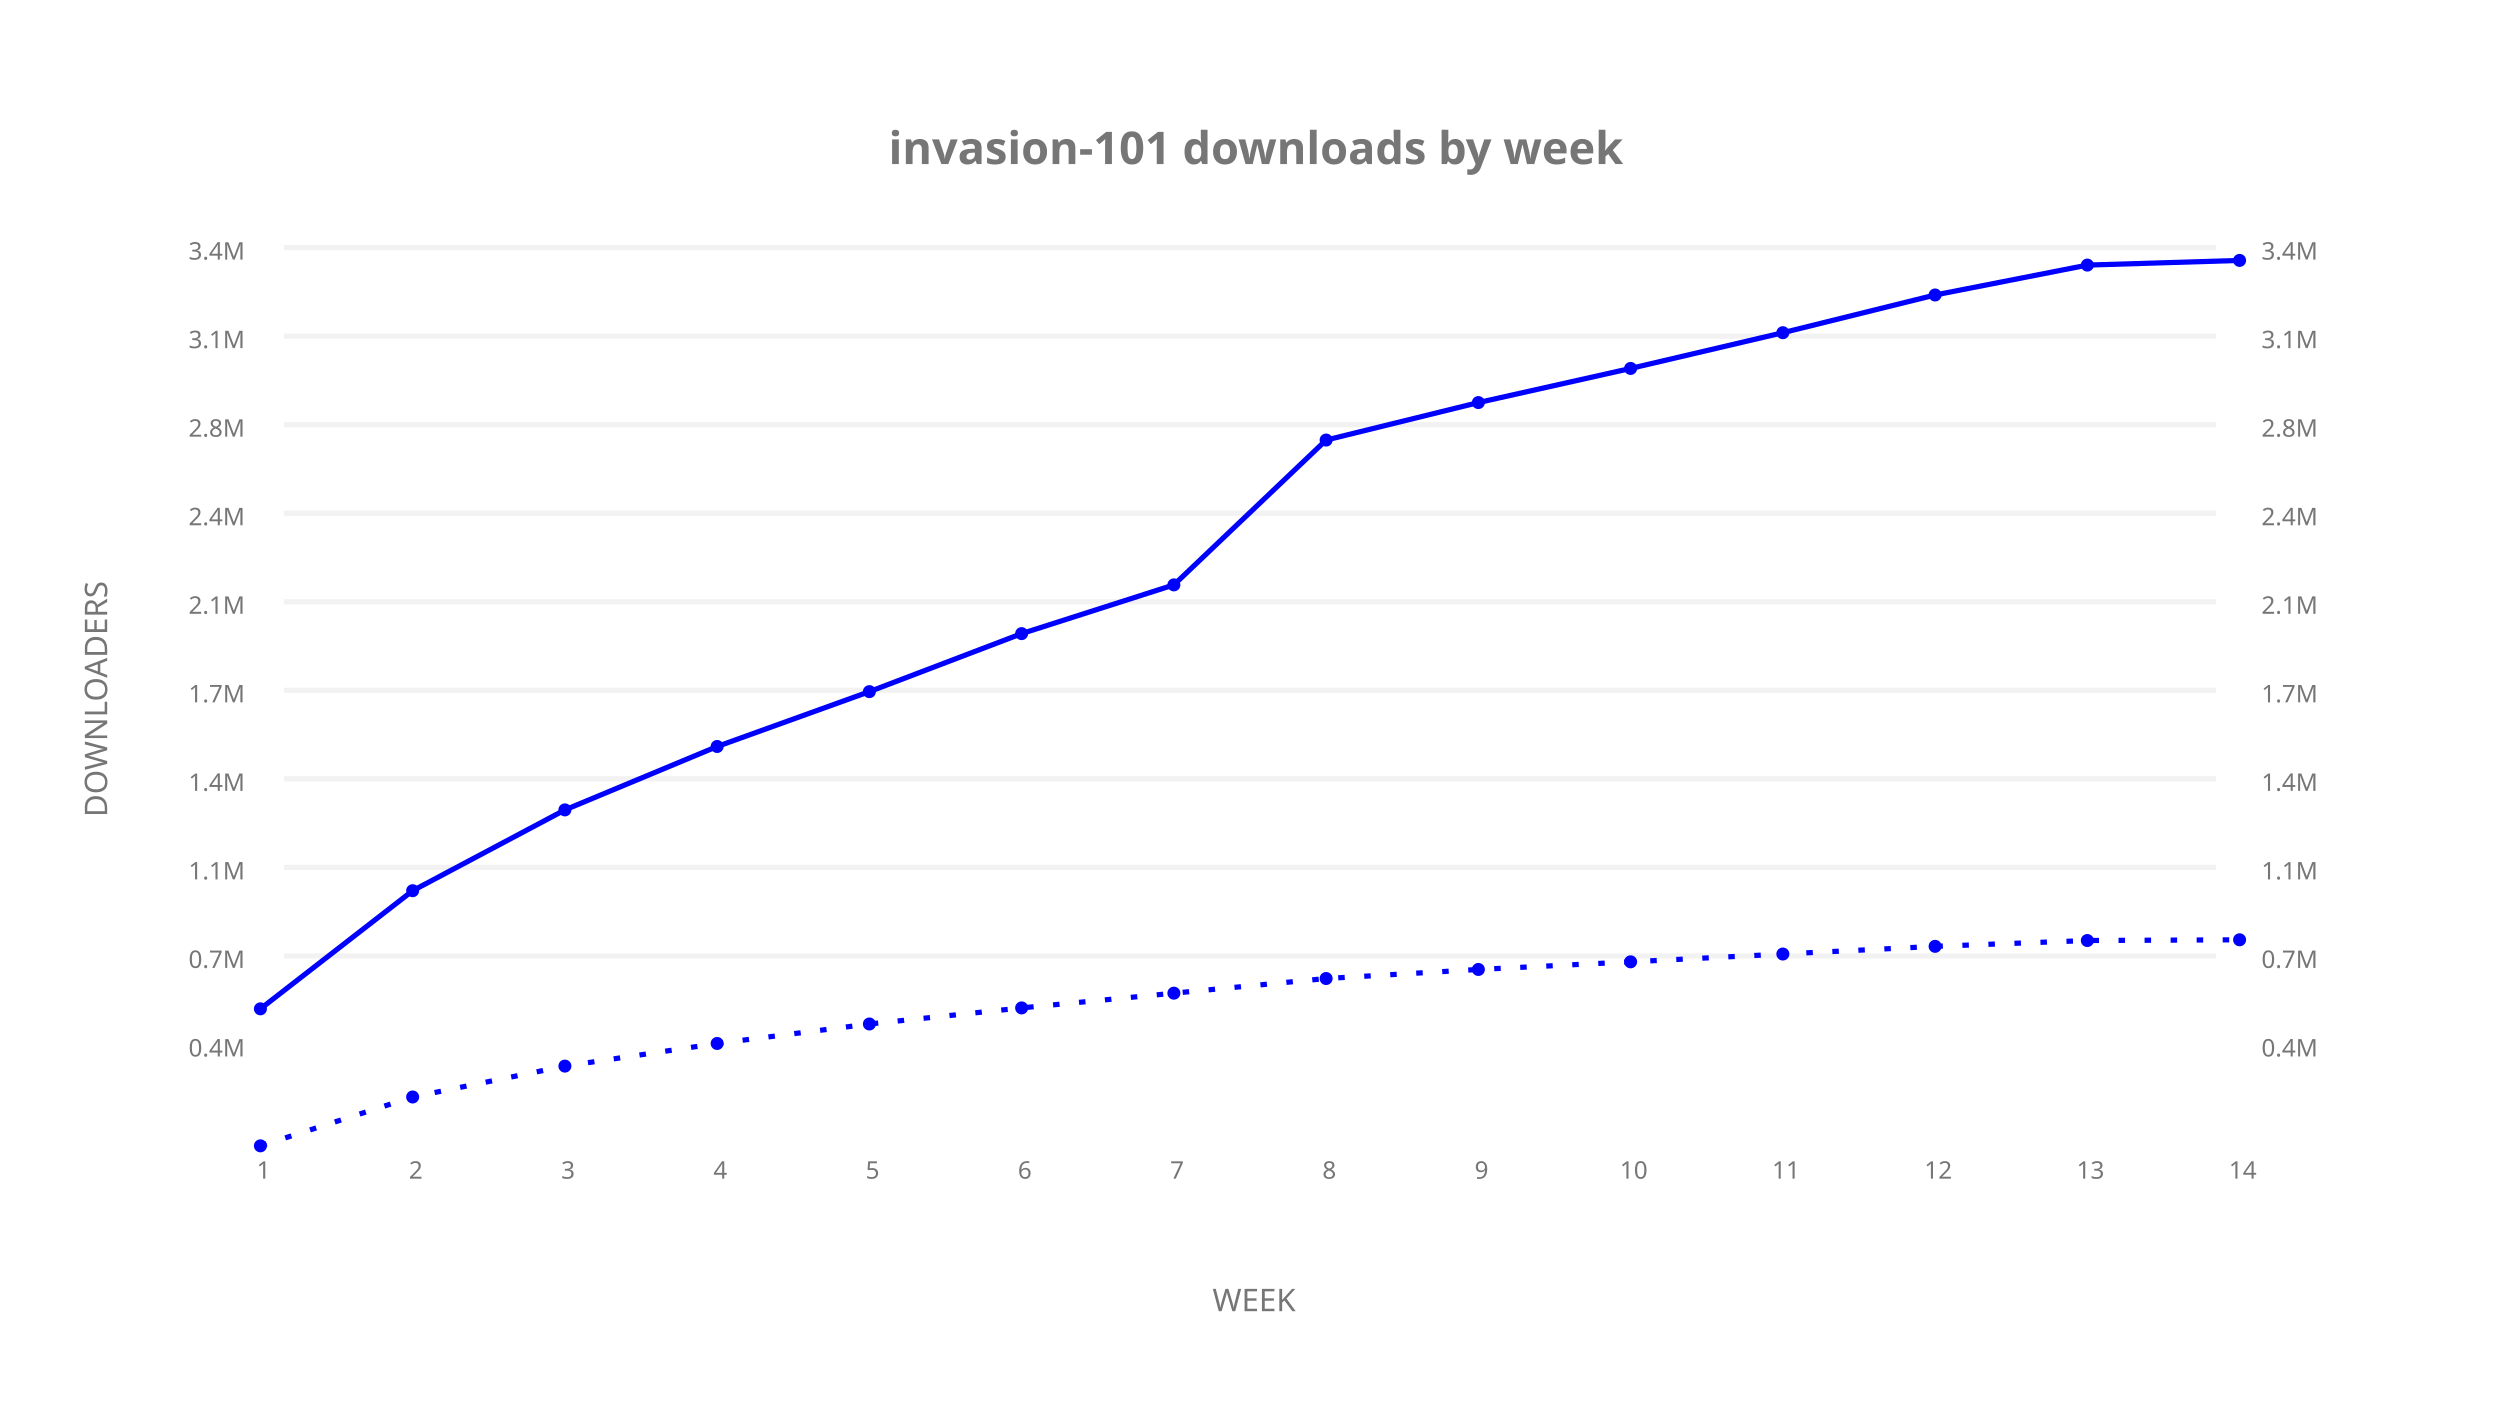
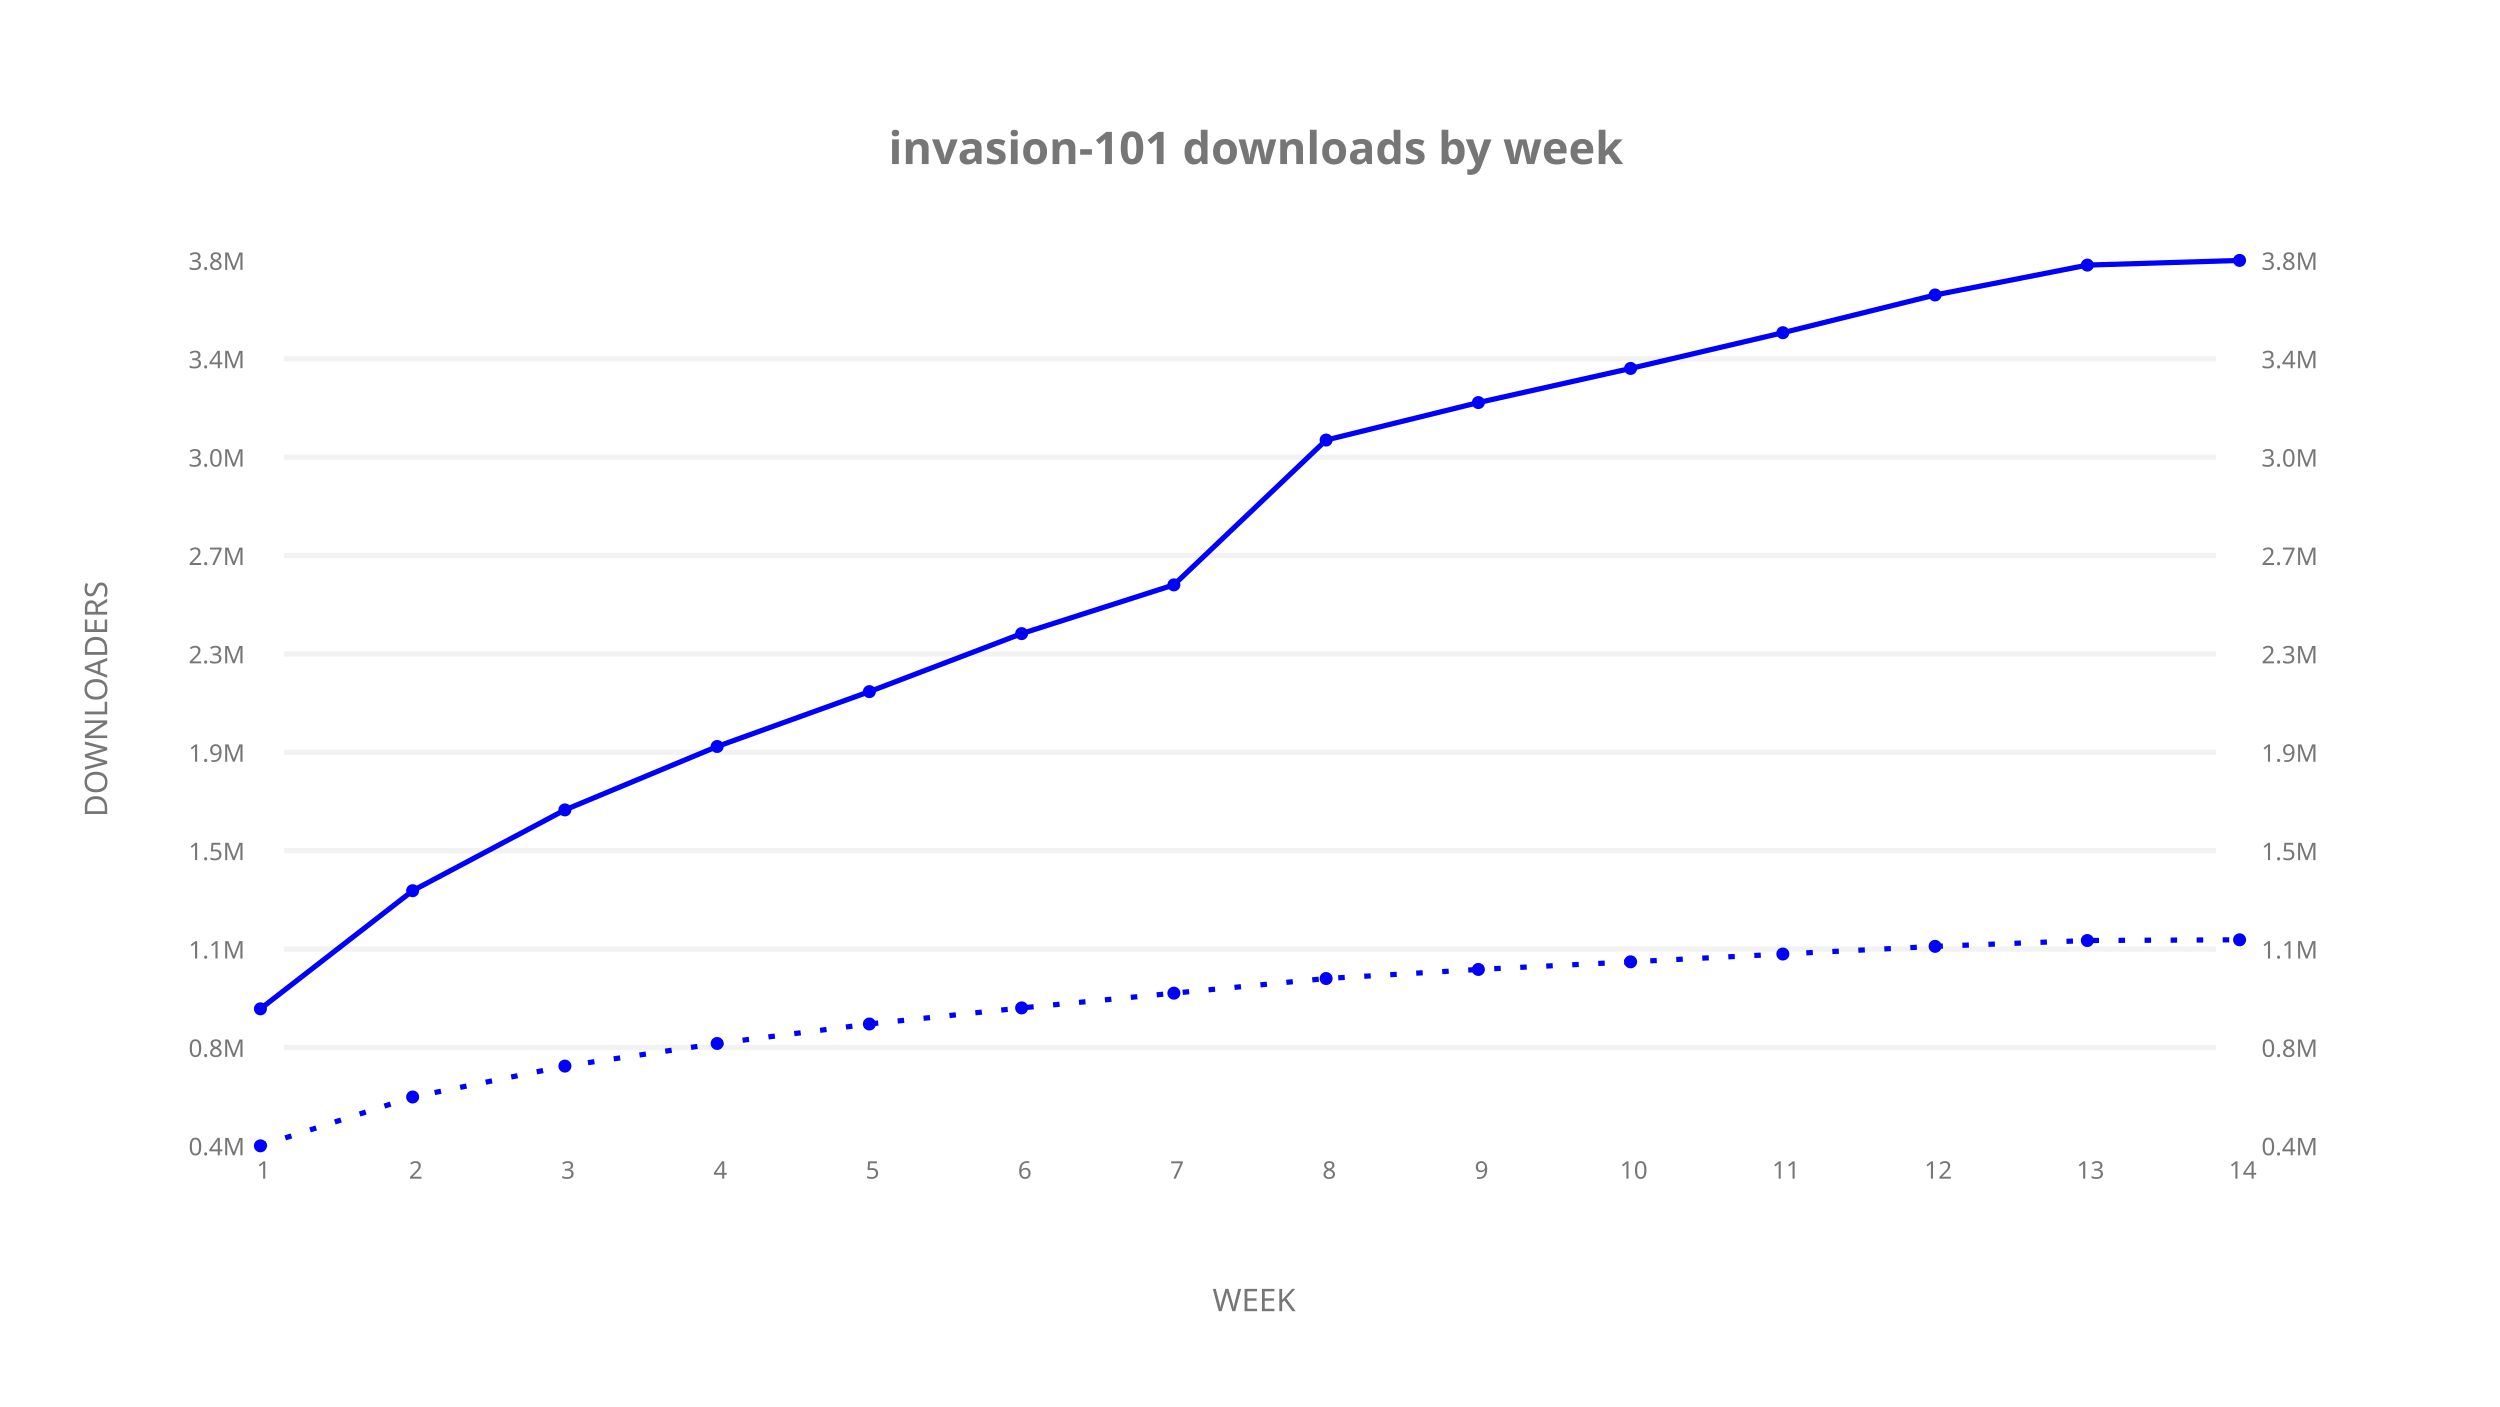
<svg xmlns="http://www.w3.org/2000/svg" xml:space="preserve" id="invasion-101-downloads-by-week-invasion-101-week" x="0px" y="0px" width="1920px" height="1080px" viewBox="0 0 1920 1080" enable-background="new 0 0 1920 1080" role="img">
  <g id="annotations">
    <text x="960" y="126" font-family="Atkinson Hyperlegible" font-size="26pt" text-anchor="middle" text-align="center" font-weight="600" font-style="normal" style="fill:rgb(118,118,118); fill-opacity:1; stroke:rgb(118,118,118); stroke-opacity:0; stroke-width:0.5"> invasion-101 downloads by week</text>
    <g id="axes-lines">
      <text x="960" y="1007" font-family="Atkinson Hyperlegible" font-size="18pt" text-anchor="middle" text-align="center" font-weight="500" font-style="normal" style="fill:rgb(118,118,118); fill-opacity:1; stroke:rgb(118,118,118); stroke-opacity:0; stroke-width:0.5"> WEEK</text>
      <text x="73" y="540" font-family="Atkinson Hyperlegible" font-size="18pt" text-anchor="middle" text-align="center" dominant-baseline="central" font-weight="500" font-style="normal" style="fill:rgb(118,118,118); fill-opacity:1; stroke:rgb(118,118,118); stroke-opacity:0; stroke-width:0.5" transform="rotate(-90,73,540)"> DOWNLOADERS</text>
    </g>
    <g id="tic-y-label-lines">
-       <line x1="218" y1="734.144" x2="1702" y2="734.144" style="fill:rgb(0,0,255); fill-opacity:0; stroke:rgb(242,242,242); stroke-opacity:1; stroke-width:4" />
-       <line x1="218" y1="666.144" x2="1702" y2="666.144" style="fill:rgb(0,0,255); fill-opacity:0; stroke:rgb(242,242,242); stroke-opacity:1; stroke-width:4" />
-       <line x1="218" y1="598.144" x2="1702" y2="598.144" style="fill:rgb(0,0,255); fill-opacity:0; stroke:rgb(242,242,242); stroke-opacity:1; stroke-width:4" />
-       <line x1="218" y1="530.144" x2="1702" y2="530.144" style="fill:rgb(0,0,255); fill-opacity:0; stroke:rgb(242,242,242); stroke-opacity:1; stroke-width:4" />
-       <line x1="218" y1="462.144" x2="1702" y2="462.144" style="fill:rgb(0,0,255); fill-opacity:0; stroke:rgb(242,242,242); stroke-opacity:1; stroke-width:4" />
-       <line x1="218" y1="394.144" x2="1702" y2="394.144" style="fill:rgb(0,0,255); fill-opacity:0; stroke:rgb(242,242,242); stroke-opacity:1; stroke-width:4" />
-       <line x1="218" y1="326.144" x2="1702" y2="326.144" style="fill:rgb(0,0,255); fill-opacity:0; stroke:rgb(242,242,242); stroke-opacity:1; stroke-width:4" />
-       <line x1="218" y1="258.144" x2="1702" y2="258.144" style="fill:rgb(0,0,255); fill-opacity:0; stroke:rgb(242,242,242); stroke-opacity:1; stroke-width:4" />
-       <line x1="218" y1="190.144" x2="1702" y2="190.144" style="fill:rgb(0,0,255); fill-opacity:0; stroke:rgb(242,242,242); stroke-opacity:1; stroke-width:4" />
+       <line x1="218" y1="804.444" x2="1702" y2="804.444" style="fill:rgb(0,0,255); fill-opacity:0; stroke:rgb(242,242,242); stroke-opacity:1; stroke-width:4" />
+       <line x1="218" y1="728.889" x2="1702" y2="728.889" style="fill:rgb(0,0,255); fill-opacity:0; stroke:rgb(242,242,242); stroke-opacity:1; stroke-width:4" />
+       <line x1="218" y1="653.333" x2="1702" y2="653.333" style="fill:rgb(0,0,255); fill-opacity:0; stroke:rgb(242,242,242); stroke-opacity:1; stroke-width:4" />
+       <line x1="218" y1="577.778" x2="1702" y2="577.778" style="fill:rgb(0,0,255); fill-opacity:0; stroke:rgb(242,242,242); stroke-opacity:1; stroke-width:4" />
+       <line x1="218" y1="502.222" x2="1702" y2="502.222" style="fill:rgb(0,0,255); fill-opacity:0; stroke:rgb(242,242,242); stroke-opacity:1; stroke-width:4" />
+       <line x1="218" y1="426.667" x2="1702" y2="426.667" style="fill:rgb(0,0,255); fill-opacity:0; stroke:rgb(242,242,242); stroke-opacity:1; stroke-width:4" />
+       <line x1="218" y1="351.111" x2="1702" y2="351.111" style="fill:rgb(0,0,255); fill-opacity:0; stroke:rgb(242,242,242); stroke-opacity:1; stroke-width:4" />
+       <line x1="218" y1="275.556" x2="1702" y2="275.556" style="fill:rgb(0,0,255); fill-opacity:0; stroke:rgb(242,242,242); stroke-opacity:1; stroke-width:4" />
    </g>
    <g id="tic-x-labels">
      <text x="200" y="898" font-family="Atkinson Hyperlegible" font-size="14pt" text-anchor="middle" text-align="center" dominant-baseline="central" font-weight="400" font-style="normal" style="fill:rgb(118,118,118); fill-opacity:1; stroke:rgb(118,118,118); stroke-opacity:0; stroke-width:0.5"> 1</text>
      <text x="316.923" y="898" font-family="Atkinson Hyperlegible" font-size="14pt" text-anchor="middle" text-align="center" dominant-baseline="central" font-weight="400" font-style="normal" style="fill:rgb(118,118,118); fill-opacity:1; stroke:rgb(118,118,118); stroke-opacity:0; stroke-width:0.5"> 2</text>
      <text x="433.846" y="898" font-family="Atkinson Hyperlegible" font-size="14pt" text-anchor="middle" text-align="center" dominant-baseline="central" font-weight="400" font-style="normal" style="fill:rgb(118,118,118); fill-opacity:1; stroke:rgb(118,118,118); stroke-opacity:0; stroke-width:0.5"> 3</text>
      <text x="550.769" y="898" font-family="Atkinson Hyperlegible" font-size="14pt" text-anchor="middle" text-align="center" dominant-baseline="central" font-weight="400" font-style="normal" style="fill:rgb(118,118,118); fill-opacity:1; stroke:rgb(118,118,118); stroke-opacity:0; stroke-width:0.5"> 4</text>
      <text x="667.692" y="898" font-family="Atkinson Hyperlegible" font-size="14pt" text-anchor="middle" text-align="center" dominant-baseline="central" font-weight="400" font-style="normal" style="fill:rgb(118,118,118); fill-opacity:1; stroke:rgb(118,118,118); stroke-opacity:0; stroke-width:0.5"> 5</text>
      <text x="784.615" y="898" font-family="Atkinson Hyperlegible" font-size="14pt" text-anchor="middle" text-align="center" dominant-baseline="central" font-weight="400" font-style="normal" style="fill:rgb(118,118,118); fill-opacity:1; stroke:rgb(118,118,118); stroke-opacity:0; stroke-width:0.5"> 6</text>
      <text x="901.538" y="898" font-family="Atkinson Hyperlegible" font-size="14pt" text-anchor="middle" text-align="center" dominant-baseline="central" font-weight="400" font-style="normal" style="fill:rgb(118,118,118); fill-opacity:1; stroke:rgb(118,118,118); stroke-opacity:0; stroke-width:0.5"> 7</text>
      <text x="1018.462" y="898" font-family="Atkinson Hyperlegible" font-size="14pt" text-anchor="middle" text-align="center" dominant-baseline="central" font-weight="400" font-style="normal" style="fill:rgb(118,118,118); fill-opacity:1; stroke:rgb(118,118,118); stroke-opacity:0; stroke-width:0.5"> 8</text>
      <text x="1135.385" y="898" font-family="Atkinson Hyperlegible" font-size="14pt" text-anchor="middle" text-align="center" dominant-baseline="central" font-weight="400" font-style="normal" style="fill:rgb(118,118,118); fill-opacity:1; stroke:rgb(118,118,118); stroke-opacity:0; stroke-width:0.5"> 9</text>
      <text x="1252.308" y="898" font-family="Atkinson Hyperlegible" font-size="14pt" text-anchor="middle" text-align="center" dominant-baseline="central" font-weight="400" font-style="normal" style="fill:rgb(118,118,118); fill-opacity:1; stroke:rgb(118,118,118); stroke-opacity:0; stroke-width:0.5"> 10</text>
      <text x="1369.231" y="898" font-family="Atkinson Hyperlegible" font-size="14pt" text-anchor="middle" text-align="center" dominant-baseline="central" font-weight="400" font-style="normal" style="fill:rgb(118,118,118); fill-opacity:1; stroke:rgb(118,118,118); stroke-opacity:0; stroke-width:0.5"> 11</text>
      <text x="1486.154" y="898" font-family="Atkinson Hyperlegible" font-size="14pt" text-anchor="middle" text-align="center" dominant-baseline="central" font-weight="400" font-style="normal" style="fill:rgb(118,118,118); fill-opacity:1; stroke:rgb(118,118,118); stroke-opacity:0; stroke-width:0.5"> 12</text>
      <text x="1603.077" y="898" font-family="Atkinson Hyperlegible" font-size="14pt" text-anchor="middle" text-align="center" dominant-baseline="central" font-weight="400" font-style="normal" style="fill:rgb(118,118,118); fill-opacity:1; stroke:rgb(118,118,118); stroke-opacity:0; stroke-width:0.5"> 13</text>
      <text x="1720" y="898" font-family="Atkinson Hyperlegible" font-size="14pt" text-anchor="middle" text-align="center" dominant-baseline="central" font-weight="400" font-style="normal" style="fill:rgb(118,118,118); fill-opacity:1; stroke:rgb(118,118,118); stroke-opacity:0; stroke-width:0.5"> 14</text>
    </g>
    <g id="tic-y-labels">
-       <text x="164" y="804.144" font-family="Atkinson Hyperlegible" font-size="14pt" text-anchor="middle" text-align="center" dominant-baseline="central" font-weight="400" font-style="normal" style="fill:rgb(118,118,118); fill-opacity:1; stroke:rgb(118,118,118); stroke-opacity:0; stroke-width:0.5"> 0.4M</text>
-       <text x="1756" y="804.144" font-family="Atkinson Hyperlegible" font-size="14pt" text-anchor="middle" text-align="center" dominant-baseline="central" font-weight="400" font-style="normal" style="fill:rgb(118,118,118); fill-opacity:1; stroke:rgb(118,118,118); stroke-opacity:0; stroke-width:0.5"> 0.4M</text>
-       <text x="164" y="736.144" font-family="Atkinson Hyperlegible" font-size="14pt" text-anchor="middle" text-align="center" dominant-baseline="central" font-weight="400" font-style="normal" style="fill:rgb(118,118,118); fill-opacity:1; stroke:rgb(118,118,118); stroke-opacity:0; stroke-width:0.5"> 0.7M</text>
-       <text x="1756" y="736.144" font-family="Atkinson Hyperlegible" font-size="14pt" text-anchor="middle" text-align="center" dominant-baseline="central" font-weight="400" font-style="normal" style="fill:rgb(118,118,118); fill-opacity:1; stroke:rgb(118,118,118); stroke-opacity:0; stroke-width:0.5"> 0.7M</text>
-       <text x="164" y="668.144" font-family="Atkinson Hyperlegible" font-size="14pt" text-anchor="middle" text-align="center" dominant-baseline="central" font-weight="400" font-style="normal" style="fill:rgb(118,118,118); fill-opacity:1; stroke:rgb(118,118,118); stroke-opacity:0; stroke-width:0.5"> 1.1M</text>
-       <text x="1756" y="668.144" font-family="Atkinson Hyperlegible" font-size="14pt" text-anchor="middle" text-align="center" dominant-baseline="central" font-weight="400" font-style="normal" style="fill:rgb(118,118,118); fill-opacity:1; stroke:rgb(118,118,118); stroke-opacity:0; stroke-width:0.5"> 1.1M</text>
-       <text x="164" y="600.144" font-family="Atkinson Hyperlegible" font-size="14pt" text-anchor="middle" text-align="center" dominant-baseline="central" font-weight="400" font-style="normal" style="fill:rgb(118,118,118); fill-opacity:1; stroke:rgb(118,118,118); stroke-opacity:0; stroke-width:0.5"> 1.4M</text>
-       <text x="1756" y="600.144" font-family="Atkinson Hyperlegible" font-size="14pt" text-anchor="middle" text-align="center" dominant-baseline="central" font-weight="400" font-style="normal" style="fill:rgb(118,118,118); fill-opacity:1; stroke:rgb(118,118,118); stroke-opacity:0; stroke-width:0.5"> 1.4M</text>
-       <text x="164" y="532.144" font-family="Atkinson Hyperlegible" font-size="14pt" text-anchor="middle" text-align="center" dominant-baseline="central" font-weight="400" font-style="normal" style="fill:rgb(118,118,118); fill-opacity:1; stroke:rgb(118,118,118); stroke-opacity:0; stroke-width:0.5"> 1.7M</text>
-       <text x="1756" y="532.144" font-family="Atkinson Hyperlegible" font-size="14pt" text-anchor="middle" text-align="center" dominant-baseline="central" font-weight="400" font-style="normal" style="fill:rgb(118,118,118); fill-opacity:1; stroke:rgb(118,118,118); stroke-opacity:0; stroke-width:0.5"> 1.7M</text>
-       <text x="164" y="464.144" font-family="Atkinson Hyperlegible" font-size="14pt" text-anchor="middle" text-align="center" dominant-baseline="central" font-weight="400" font-style="normal" style="fill:rgb(118,118,118); fill-opacity:1; stroke:rgb(118,118,118); stroke-opacity:0; stroke-width:0.5"> 2.1M</text>
-       <text x="1756" y="464.144" font-family="Atkinson Hyperlegible" font-size="14pt" text-anchor="middle" text-align="center" dominant-baseline="central" font-weight="400" font-style="normal" style="fill:rgb(118,118,118); fill-opacity:1; stroke:rgb(118,118,118); stroke-opacity:0; stroke-width:0.5"> 2.1M</text>
-       <text x="164" y="396.144" font-family="Atkinson Hyperlegible" font-size="14pt" text-anchor="middle" text-align="center" dominant-baseline="central" font-weight="400" font-style="normal" style="fill:rgb(118,118,118); fill-opacity:1; stroke:rgb(118,118,118); stroke-opacity:0; stroke-width:0.5"> 2.4M</text>
-       <text x="1756" y="396.144" font-family="Atkinson Hyperlegible" font-size="14pt" text-anchor="middle" text-align="center" dominant-baseline="central" font-weight="400" font-style="normal" style="fill:rgb(118,118,118); fill-opacity:1; stroke:rgb(118,118,118); stroke-opacity:0; stroke-width:0.5"> 2.4M</text>
-       <text x="164" y="328.144" font-family="Atkinson Hyperlegible" font-size="14pt" text-anchor="middle" text-align="center" dominant-baseline="central" font-weight="400" font-style="normal" style="fill:rgb(118,118,118); fill-opacity:1; stroke:rgb(118,118,118); stroke-opacity:0; stroke-width:0.5"> 2.8M</text>
-       <text x="1756" y="328.144" font-family="Atkinson Hyperlegible" font-size="14pt" text-anchor="middle" text-align="center" dominant-baseline="central" font-weight="400" font-style="normal" style="fill:rgb(118,118,118); fill-opacity:1; stroke:rgb(118,118,118); stroke-opacity:0; stroke-width:0.5"> 2.8M</text>
-       <text x="164" y="260.144" font-family="Atkinson Hyperlegible" font-size="14pt" text-anchor="middle" text-align="center" dominant-baseline="central" font-weight="400" font-style="normal" style="fill:rgb(118,118,118); fill-opacity:1; stroke:rgb(118,118,118); stroke-opacity:0; stroke-width:0.5"> 3.1M</text>
-       <text x="1756" y="260.144" font-family="Atkinson Hyperlegible" font-size="14pt" text-anchor="middle" text-align="center" dominant-baseline="central" font-weight="400" font-style="normal" style="fill:rgb(118,118,118); fill-opacity:1; stroke:rgb(118,118,118); stroke-opacity:0; stroke-width:0.5"> 3.1M</text>
-       <text x="164" y="192.144" font-family="Atkinson Hyperlegible" font-size="14pt" text-anchor="middle" text-align="center" dominant-baseline="central" font-weight="400" font-style="normal" style="fill:rgb(118,118,118); fill-opacity:1; stroke:rgb(118,118,118); stroke-opacity:0; stroke-width:0.5"> 3.4M</text>
-       <text x="1756" y="192.144" font-family="Atkinson Hyperlegible" font-size="14pt" text-anchor="middle" text-align="center" dominant-baseline="central" font-weight="400" font-style="normal" style="fill:rgb(118,118,118); fill-opacity:1; stroke:rgb(118,118,118); stroke-opacity:0; stroke-width:0.5"> 3.4M</text>
+       <text x="164" y="880" font-family="Atkinson Hyperlegible" font-size="14pt" text-anchor="middle" text-align="center" dominant-baseline="central" font-weight="400" font-style="normal" style="fill:rgb(118,118,118); fill-opacity:1; stroke:rgb(118,118,118); stroke-opacity:0; stroke-width:0.5"> 0.4M</text>
+       <text x="1756" y="880" font-family="Atkinson Hyperlegible" font-size="14pt" text-anchor="middle" text-align="center" dominant-baseline="central" font-weight="400" font-style="normal" style="fill:rgb(118,118,118); fill-opacity:1; stroke:rgb(118,118,118); stroke-opacity:0; stroke-width:0.5"> 0.4M</text>
+       <text x="164" y="804.444" font-family="Atkinson Hyperlegible" font-size="14pt" text-anchor="middle" text-align="center" dominant-baseline="central" font-weight="400" font-style="normal" style="fill:rgb(118,118,118); fill-opacity:1; stroke:rgb(118,118,118); stroke-opacity:0; stroke-width:0.5"> 0.8M</text>
+       <text x="1756" y="804.444" font-family="Atkinson Hyperlegible" font-size="14pt" text-anchor="middle" text-align="center" dominant-baseline="central" font-weight="400" font-style="normal" style="fill:rgb(118,118,118); fill-opacity:1; stroke:rgb(118,118,118); stroke-opacity:0; stroke-width:0.5"> 0.8M</text>
+       <text x="164" y="728.889" font-family="Atkinson Hyperlegible" font-size="14pt" text-anchor="middle" text-align="center" dominant-baseline="central" font-weight="400" font-style="normal" style="fill:rgb(118,118,118); fill-opacity:1; stroke:rgb(118,118,118); stroke-opacity:0; stroke-width:0.5"> 1.1M</text>
+       <text x="1756" y="728.889" font-family="Atkinson Hyperlegible" font-size="14pt" text-anchor="middle" text-align="center" dominant-baseline="central" font-weight="400" font-style="normal" style="fill:rgb(118,118,118); fill-opacity:1; stroke:rgb(118,118,118); stroke-opacity:0; stroke-width:0.5"> 1.1M</text>
+       <text x="164" y="653.333" font-family="Atkinson Hyperlegible" font-size="14pt" text-anchor="middle" text-align="center" dominant-baseline="central" font-weight="400" font-style="normal" style="fill:rgb(118,118,118); fill-opacity:1; stroke:rgb(118,118,118); stroke-opacity:0; stroke-width:0.5"> 1.5M</text>
+       <text x="1756" y="653.333" font-family="Atkinson Hyperlegible" font-size="14pt" text-anchor="middle" text-align="center" dominant-baseline="central" font-weight="400" font-style="normal" style="fill:rgb(118,118,118); fill-opacity:1; stroke:rgb(118,118,118); stroke-opacity:0; stroke-width:0.5"> 1.5M</text>
+       <text x="164" y="577.778" font-family="Atkinson Hyperlegible" font-size="14pt" text-anchor="middle" text-align="center" dominant-baseline="central" font-weight="400" font-style="normal" style="fill:rgb(118,118,118); fill-opacity:1; stroke:rgb(118,118,118); stroke-opacity:0; stroke-width:0.5"> 1.9M</text>
+       <text x="1756" y="577.778" font-family="Atkinson Hyperlegible" font-size="14pt" text-anchor="middle" text-align="center" dominant-baseline="central" font-weight="400" font-style="normal" style="fill:rgb(118,118,118); fill-opacity:1; stroke:rgb(118,118,118); stroke-opacity:0; stroke-width:0.5"> 1.9M</text>
+       <text x="164" y="502.222" font-family="Atkinson Hyperlegible" font-size="14pt" text-anchor="middle" text-align="center" dominant-baseline="central" font-weight="400" font-style="normal" style="fill:rgb(118,118,118); fill-opacity:1; stroke:rgb(118,118,118); stroke-opacity:0; stroke-width:0.5"> 2.3M</text>
+       <text x="1756" y="502.222" font-family="Atkinson Hyperlegible" font-size="14pt" text-anchor="middle" text-align="center" dominant-baseline="central" font-weight="400" font-style="normal" style="fill:rgb(118,118,118); fill-opacity:1; stroke:rgb(118,118,118); stroke-opacity:0; stroke-width:0.5"> 2.3M</text>
+       <text x="164" y="426.667" font-family="Atkinson Hyperlegible" font-size="14pt" text-anchor="middle" text-align="center" dominant-baseline="central" font-weight="400" font-style="normal" style="fill:rgb(118,118,118); fill-opacity:1; stroke:rgb(118,118,118); stroke-opacity:0; stroke-width:0.5"> 2.7M</text>
+       <text x="1756" y="426.667" font-family="Atkinson Hyperlegible" font-size="14pt" text-anchor="middle" text-align="center" dominant-baseline="central" font-weight="400" font-style="normal" style="fill:rgb(118,118,118); fill-opacity:1; stroke:rgb(118,118,118); stroke-opacity:0; stroke-width:0.5"> 2.7M</text>
+       <text x="164" y="351.111" font-family="Atkinson Hyperlegible" font-size="14pt" text-anchor="middle" text-align="center" dominant-baseline="central" font-weight="400" font-style="normal" style="fill:rgb(118,118,118); fill-opacity:1; stroke:rgb(118,118,118); stroke-opacity:0; stroke-width:0.5"> 3.0M</text>
+       <text x="1756" y="351.111" font-family="Atkinson Hyperlegible" font-size="14pt" text-anchor="middle" text-align="center" dominant-baseline="central" font-weight="400" font-style="normal" style="fill:rgb(118,118,118); fill-opacity:1; stroke:rgb(118,118,118); stroke-opacity:0; stroke-width:0.5"> 3.0M</text>
+       <text x="164" y="275.556" font-family="Atkinson Hyperlegible" font-size="14pt" text-anchor="middle" text-align="center" dominant-baseline="central" font-weight="400" font-style="normal" style="fill:rgb(118,118,118); fill-opacity:1; stroke:rgb(118,118,118); stroke-opacity:0; stroke-width:0.5"> 3.4M</text>
+       <text x="1756" y="275.556" font-family="Atkinson Hyperlegible" font-size="14pt" text-anchor="middle" text-align="center" dominant-baseline="central" font-weight="400" font-style="normal" style="fill:rgb(118,118,118); fill-opacity:1; stroke:rgb(118,118,118); stroke-opacity:0; stroke-width:0.5"> 3.4M</text>
+       <text x="164" y="200" font-family="Atkinson Hyperlegible" font-size="14pt" text-anchor="middle" text-align="center" dominant-baseline="central" font-weight="400" font-style="normal" style="fill:rgb(118,118,118); fill-opacity:1; stroke:rgb(118,118,118); stroke-opacity:0; stroke-width:0.5"> 3.8M</text>
+       <text x="1756" y="200" font-family="Atkinson Hyperlegible" font-size="14pt" text-anchor="middle" text-align="center" dominant-baseline="central" font-weight="400" font-style="normal" style="fill:rgb(118,118,118); fill-opacity:1; stroke:rgb(118,118,118); stroke-opacity:0; stroke-width:0.5"> 3.8M</text>
    </g>
  </g>
  <g id="polyline-invasion-101 downloads by week">
    <polyline points="200,774.782 316.923,684.056 433.846,621.999 550.769,573.305 667.692,531.171 784.615,486.622 901.538,449.185 1018.46,337.963 1135.38,309.169 1252.31,282.958 1369.23,255.515 1486.15,226.545 1603.08,203.589 1720,200 " style="fill:rgb(0,0,255); fill-opacity:0; stroke:rgb(0,0,255); stroke-opacity:1; stroke-width:4" />
  </g>
  <g id="markers-invasion-101 downloads by week">
    <circle cx="200" cy="774.782" r="5" style="fill:rgb(0,0,255); fill-opacity:1; stroke:rgb(0,0,255); stroke-opacity:0; stroke-width:4">
</circle>
    <circle cx="316.923" cy="684.056" r="5" style="fill:rgb(0,0,255); fill-opacity:1; stroke:rgb(0,0,255); stroke-opacity:0; stroke-width:4">
</circle>
    <circle cx="433.846" cy="621.999" r="5" style="fill:rgb(0,0,255); fill-opacity:1; stroke:rgb(0,0,255); stroke-opacity:0; stroke-width:4">
</circle>
    <circle cx="550.769" cy="573.305" r="5" style="fill:rgb(0,0,255); fill-opacity:1; stroke:rgb(0,0,255); stroke-opacity:0; stroke-width:4">
</circle>
    <circle cx="667.692" cy="531.171" r="5" style="fill:rgb(0,0,255); fill-opacity:1; stroke:rgb(0,0,255); stroke-opacity:0; stroke-width:4">
</circle>
    <circle cx="784.615" cy="486.622" r="5" style="fill:rgb(0,0,255); fill-opacity:1; stroke:rgb(0,0,255); stroke-opacity:0; stroke-width:4">
</circle>
    <circle cx="901.538" cy="449.185" r="5" style="fill:rgb(0,0,255); fill-opacity:1; stroke:rgb(0,0,255); stroke-opacity:0; stroke-width:4">
</circle>
    <circle cx="1018.462" cy="337.963" r="5" style="fill:rgb(0,0,255); fill-opacity:1; stroke:rgb(0,0,255); stroke-opacity:0; stroke-width:4">
</circle>
    <circle cx="1135.385" cy="309.169" r="5" style="fill:rgb(0,0,255); fill-opacity:1; stroke:rgb(0,0,255); stroke-opacity:0; stroke-width:4">
</circle>
    <circle cx="1252.308" cy="282.958" r="5" style="fill:rgb(0,0,255); fill-opacity:1; stroke:rgb(0,0,255); stroke-opacity:0; stroke-width:4">
</circle>
    <circle cx="1369.231" cy="255.515" r="5" style="fill:rgb(0,0,255); fill-opacity:1; stroke:rgb(0,0,255); stroke-opacity:0; stroke-width:4">
</circle>
    <circle cx="1486.154" cy="226.545" r="5" style="fill:rgb(0,0,255); fill-opacity:1; stroke:rgb(0,0,255); stroke-opacity:0; stroke-width:4">
</circle>
    <circle cx="1603.077" cy="203.589" r="5" style="fill:rgb(0,0,255); fill-opacity:1; stroke:rgb(0,0,255); stroke-opacity:0; stroke-width:4">
</circle>
    <circle cx="1720" cy="200" r="5" style="fill:rgb(0,0,255); fill-opacity:1; stroke:rgb(0,0,255); stroke-opacity:0; stroke-width:4">
</circle>
  </g>
  <g id="polyline-invasion-101 downloads by week uploaders">
    <polyline points="200,880 316.923,842.494 433.846,818.768 550.769,801.389 667.692,786.428 784.615,774.08 901.538,762.755 1018.46,751.507 1135.38,744.546 1252.31,738.689 1369.23,732.694 1486.15,726.794 1603.08,722.326 1720,721.755 " stroke-dasharray="5 15" style="fill:rgb(0,0,255); fill-opacity:0; stroke:rgb(0,0,255); stroke-opacity:1; stroke-width:4" />
  </g>
  <g id="markers-invasion-101 downloads by week uploaders">
    <circle cx="200" cy="880" r="5" style="fill:rgb(0,0,255); fill-opacity:1; stroke:rgb(0,0,255); stroke-opacity:0; stroke-width:4">
</circle>
    <circle cx="316.923" cy="842.494" r="5" style="fill:rgb(0,0,255); fill-opacity:1; stroke:rgb(0,0,255); stroke-opacity:0; stroke-width:4">
</circle>
    <circle cx="433.846" cy="818.768" r="5" style="fill:rgb(0,0,255); fill-opacity:1; stroke:rgb(0,0,255); stroke-opacity:0; stroke-width:4">
</circle>
    <circle cx="550.769" cy="801.389" r="5" style="fill:rgb(0,0,255); fill-opacity:1; stroke:rgb(0,0,255); stroke-opacity:0; stroke-width:4">
</circle>
    <circle cx="667.692" cy="786.428" r="5" style="fill:rgb(0,0,255); fill-opacity:1; stroke:rgb(0,0,255); stroke-opacity:0; stroke-width:4">
</circle>
    <circle cx="784.615" cy="774.08" r="5" style="fill:rgb(0,0,255); fill-opacity:1; stroke:rgb(0,0,255); stroke-opacity:0; stroke-width:4">
</circle>
    <circle cx="901.538" cy="762.755" r="5" style="fill:rgb(0,0,255); fill-opacity:1; stroke:rgb(0,0,255); stroke-opacity:0; stroke-width:4">
</circle>
    <circle cx="1018.462" cy="751.507" r="5" style="fill:rgb(0,0,255); fill-opacity:1; stroke:rgb(0,0,255); stroke-opacity:0; stroke-width:4">
</circle>
    <circle cx="1135.385" cy="744.546" r="5" style="fill:rgb(0,0,255); fill-opacity:1; stroke:rgb(0,0,255); stroke-opacity:0; stroke-width:4">
</circle>
    <circle cx="1252.308" cy="738.689" r="5" style="fill:rgb(0,0,255); fill-opacity:1; stroke:rgb(0,0,255); stroke-opacity:0; stroke-width:4">
</circle>
    <circle cx="1369.231" cy="732.694" r="5" style="fill:rgb(0,0,255); fill-opacity:1; stroke:rgb(0,0,255); stroke-opacity:0; stroke-width:4">
</circle>
    <circle cx="1486.154" cy="726.794" r="5" style="fill:rgb(0,0,255); fill-opacity:1; stroke:rgb(0,0,255); stroke-opacity:0; stroke-width:4">
</circle>
    <circle cx="1603.077" cy="722.326" r="5" style="fill:rgb(0,0,255); fill-opacity:1; stroke:rgb(0,0,255); stroke-opacity:0; stroke-width:4">
</circle>
    <circle cx="1720" cy="721.755" r="5" style="fill:rgb(0,0,255); fill-opacity:1; stroke:rgb(0,0,255); stroke-opacity:0; stroke-width:4">
</circle>
  </g>
</svg>
